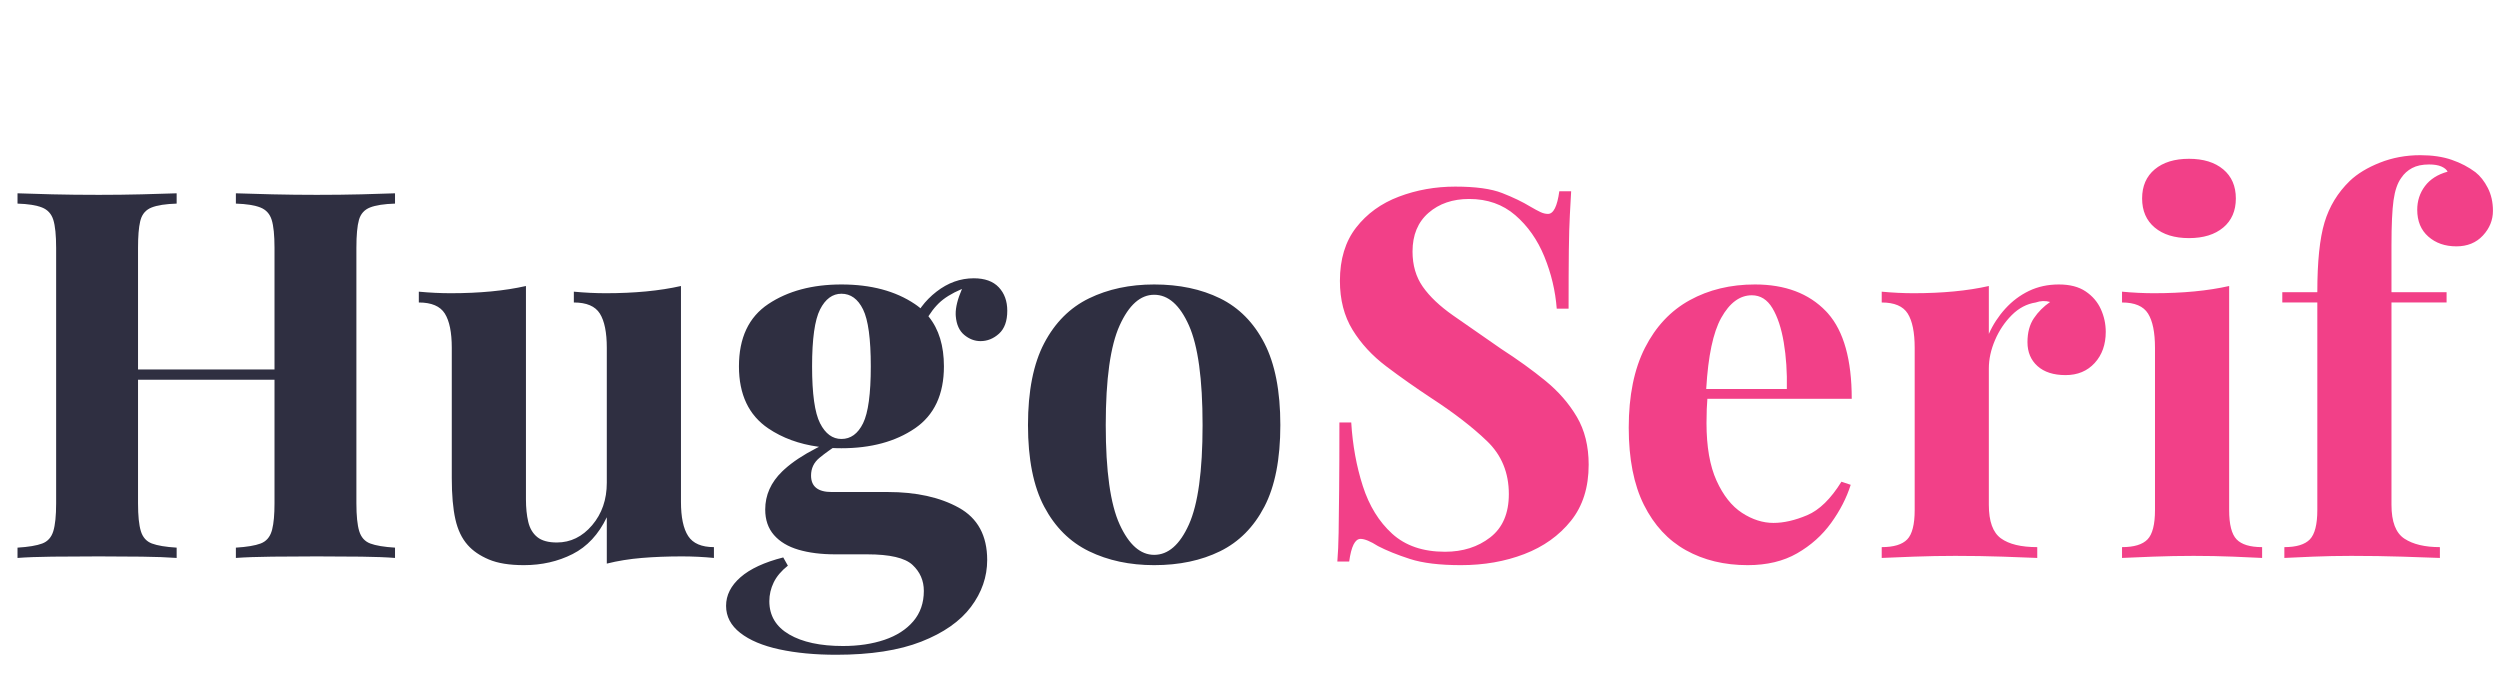
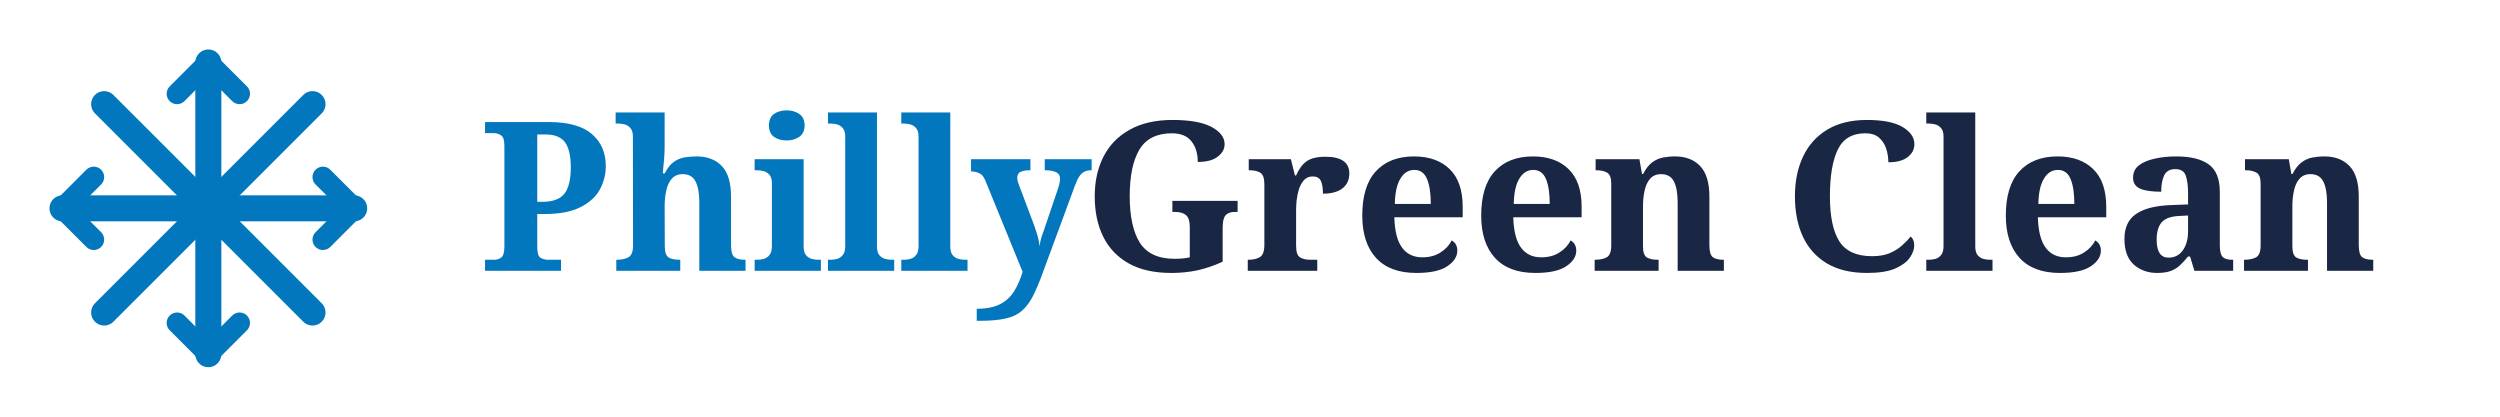
- <svg xmlns="http://www.w3.org/2000/svg" width="233px" height="64px" viewBox="0 0 233 64" version="1.1">
-   <g id="logo-hugo-serif" fill-rule="nonzero">
-     <path id="Hugo" fill="#2F2F41" d="M36.816,52 L36.816,51.04 C35.792,50.976 35.024,50.848 34.512,50.656 C34,50.464 33.656,50.08 33.48,49.504 C33.304,48.928 33.216,48.064 33.216,46.912 L33.216,46.912 L33.216,23.104 C33.216,21.92 33.296,21.048 33.456,20.488 C33.616,19.928 33.96,19.544 34.488,19.336 C35.016,19.128 35.792,19.008 36.816,18.976 L36.816,18.976 L36.816,18.016 C36.016,18.048 34.968,18.08 33.672,18.112 C32.376,18.144 30.992,18.16 29.52,18.16 C28.144,18.16 26.76,18.144 25.368,18.112 C23.976,18.08 22.848,18.048 21.984,18.016 L21.984,18.016 L21.984,18.976 C22.976,19.008 23.736,19.128 24.264,19.336 C24.792,19.544 25.144,19.928 25.32,20.488 C25.496,21.048 25.584,21.92 25.584,23.104 L25.584,23.104 L25.584,34.432 L12.864,34.432 L12.864,23.104 C12.864,22.028 12.93,21.209 13.062,20.648 L13.104,20.488 C13.264,19.928 13.608,19.544 14.136,19.336 C14.664,19.128 15.44,19.008 16.464,18.976 L16.464,18.976 L16.464,18.016 C15.6,18.048 14.512,18.08 13.2,18.112 C11.888,18.144 10.56,18.16 9.216,18.16 C7.648,18.16 6.2,18.144 4.872,18.112 C3.544,18.08 2.464,18.048 1.632,18.016 L1.632,18.016 L1.632,18.976 C2.624,19.008 3.384,19.128 3.912,19.336 C4.44,19.544 4.792,19.928 4.968,20.488 C5.144,21.048 5.232,21.92 5.232,23.104 L5.232,23.104 L5.232,46.912 C5.232,48.064 5.144,48.928 4.968,49.504 C4.792,50.08 4.448,50.464 3.936,50.656 C3.424,50.848 2.656,50.976 1.632,51.04 L1.632,51.04 L1.632,52 C2.464,51.936 3.544,51.896 4.872,51.88 C6.2,51.864 7.648,51.856 9.216,51.856 C10.56,51.856 11.888,51.864 13.2,51.88 C14.512,51.896 15.6,51.936 16.464,52 L16.464,52 L16.464,51.04 C15.44,50.976 14.672,50.848 14.16,50.656 C13.648,50.464 13.304,50.08 13.128,49.504 C12.952,48.928 12.864,48.064 12.864,46.912 L12.864,46.912 L12.864,35.392 L25.584,35.392 L25.584,46.912 C25.584,47.959 25.511,48.769 25.366,49.34 L25.32,49.504 C25.144,50.08 24.8,50.464 24.288,50.656 C23.776,50.848 23.008,50.976 21.984,51.04 L21.984,51.04 L21.984,52 C22.848,51.936 23.976,51.896 25.368,51.88 C26.76,51.864 28.144,51.856 29.52,51.856 C30.992,51.856 32.376,51.864 33.672,51.88 C34.968,51.896 36.016,51.936 36.816,52 L36.816,52 Z M48.826,52.672 C50.49,52.672 52.002,52.328 53.362,51.64 C54.722,50.952 55.786,49.808 56.554,48.208 L56.554,48.208 L56.554,52.528 C57.578,52.272 58.666,52.096 59.818,52 C60.97,51.904 62.218,51.856 63.562,51.856 C64.554,51.856 65.546,51.904 66.538,52 L66.538,52 L66.538,50.992 C65.386,50.992 64.586,50.648 64.138,49.96 C63.69,49.272 63.466,48.208 63.466,46.768 L63.466,46.768 L63.466,26.656 C62.474,26.88 61.394,27.048 60.226,27.16 C59.058,27.272 57.802,27.328 56.458,27.328 C55.498,27.328 54.506,27.28 53.482,27.184 L53.482,27.184 L53.482,28.192 C54.666,28.192 55.474,28.536 55.906,29.224 C56.338,29.912 56.554,30.976 56.554,32.416 L56.554,32.416 L56.554,44.992 C56.554,46.56 56.098,47.88 55.186,48.952 C54.274,50.024 53.178,50.56 51.898,50.56 C51.098,50.56 50.49,50.392 50.074,50.056 C49.658,49.72 49.378,49.248 49.234,48.64 C49.09,48.032 49.018,47.328 49.018,46.528 L49.018,46.528 L49.018,26.656 C48.026,26.88 46.946,27.048 45.778,27.16 C44.61,27.272 43.354,27.328 42.01,27.328 C41.05,27.328 40.058,27.28 39.034,27.184 L39.034,27.184 L39.034,28.192 C40.218,28.192 41.026,28.536 41.458,29.224 C41.89,29.912 42.106,30.976 42.106,32.416 L42.106,32.416 L42.106,44.56 C42.106,46.128 42.218,47.408 42.442,48.4 C42.666,49.392 43.05,50.192 43.594,50.8 C44.074,51.344 44.73,51.792 45.562,52.144 C46.394,52.496 47.482,52.672 48.826,52.672 Z M77.942,61.024 C81.142,61.024 83.782,60.616 85.862,59.8 C87.942,58.984 89.486,57.904 90.494,56.56 C91.502,55.216 92.006,53.76 92.006,52.192 C92.006,49.92 91.126,48.296 89.366,47.32 C87.606,46.344 85.398,45.856 82.742,45.856 L82.742,45.856 L77.51,45.856 C76.23,45.856 75.59,45.344 75.59,44.32 C75.59,43.648 75.854,43.096 76.382,42.664 C76.646,42.448 76.92,42.238 77.204,42.034 L77.603,41.757 L77.973,41.77 L77.973,41.77 L78.422,41.776 C81.174,41.776 83.454,41.16 85.262,39.928 C87.07,38.696 87.974,36.768 87.974,34.144 C87.974,32.232 87.506,30.693 86.568,29.527 L86.528,29.48 L86.555,29.436 C86.786,29.074 87.032,28.752 87.295,28.469 L87.494,28.264 C87.992,27.78 88.693,27.343 89.597,26.956 L89.657,26.931 L89.638,26.976 C89.249,27.881 89.06,28.648 89.069,29.279 L89.078,29.464 C89.142,30.248 89.406,30.832 89.87,31.216 C90.334,31.6 90.838,31.792 91.382,31.792 C92.022,31.792 92.598,31.56 93.11,31.096 C93.622,30.632 93.878,29.92 93.878,28.96 C93.878,28.064 93.614,27.336 93.086,26.776 C92.558,26.216 91.782,25.936 90.758,25.936 C89.51,25.936 88.35,26.352 87.278,27.184 C86.742,27.6 86.28,28.068 85.892,28.588 L85.788,28.734 L85.679,28.642 C85.612,28.588 85.544,28.536 85.475,28.485 L85.262,28.336 C83.454,27.12 81.174,26.512 78.422,26.512 C75.702,26.512 73.43,27.12 71.606,28.336 C69.782,29.552 68.87,31.488 68.87,34.144 C68.87,36.768 69.782,38.696 71.606,39.928 C72.924,40.818 74.475,41.386 76.259,41.633 L76.336,41.643 L76.051,41.786 C74.847,42.407 73.87,43.055 73.12,43.732 L72.902,43.936 C71.846,44.96 71.318,46.144 71.318,47.488 C71.318,48.448 71.59,49.24 72.134,49.864 C72.678,50.488 73.438,50.944 74.414,51.232 C75.39,51.52 76.534,51.664 77.846,51.664 L77.846,51.664 L80.822,51.664 C82.934,51.664 84.342,51.992 85.046,52.648 C85.75,53.304 86.102,54.112 86.102,55.072 C86.102,56.192 85.774,57.136 85.118,57.904 C84.462,58.672 83.566,59.248 82.43,59.632 C81.294,60.016 80.006,60.208 78.566,60.208 C76.454,60.208 74.782,59.848 73.55,59.128 C72.318,58.408 71.702,57.376 71.702,56.032 C71.702,55.424 71.838,54.84 72.11,54.28 C72.382,53.72 72.822,53.2 73.43,52.72 L73.43,52.72 L72.998,51.952 C71.238,52.4 69.91,53.016 69.014,53.8 C68.118,54.584 67.67,55.472 67.67,56.464 C67.67,57.456 68.11,58.296 68.99,58.984 C69.87,59.672 71.086,60.184 72.638,60.52 C74.19,60.856 75.958,61.024 77.942,61.024 Z M78.422,40.912 C77.59,40.912 76.926,40.424 76.43,39.448 C75.934,38.472 75.686,36.704 75.686,34.144 C75.686,31.584 75.934,29.816 76.43,28.84 C76.926,27.864 77.59,27.376 78.422,27.376 C79.286,27.376 79.958,27.864 80.438,28.84 C80.918,29.816 81.158,31.584 81.158,34.144 C81.158,36.704 80.918,38.472 80.438,39.448 C79.958,40.424 79.286,40.912 78.422,40.912 Z M107.568,52.672 C109.904,52.672 111.952,52.24 113.712,51.376 C115.472,50.512 116.848,49.128 117.84,47.224 C118.832,45.32 119.328,42.784 119.328,39.616 C119.328,36.448 118.832,33.904 117.84,31.984 C116.848,30.064 115.472,28.672 113.712,27.808 C111.952,26.944 109.904,26.512 107.568,26.512 C105.296,26.512 103.272,26.944 101.496,27.808 C99.72,28.672 98.328,30.064 97.32,31.984 C96.312,33.904 95.808,36.448 95.808,39.616 C95.808,42.784 96.312,45.32 97.32,47.224 C98.328,49.128 99.72,50.512 101.496,51.376 C103.272,52.24 105.296,52.672 107.568,52.672 Z M107.568,51.712 C106.288,51.712 105.216,50.768 104.352,48.88 C103.488,46.992 103.056,43.904 103.056,39.616 C103.056,35.328 103.488,32.232 104.352,30.328 C105.216,28.424 106.288,27.472 107.568,27.472 C108.88,27.472 109.96,28.424 110.808,30.328 C111.656,32.232 112.08,35.328 112.08,39.616 C112.08,43.904 111.656,46.992 110.808,48.88 C109.96,50.768 108.88,51.712 107.568,51.712 Z" />
-     <path id="Serif" fill="#f24088" d="M136.16,52.672 C138.304,52.672 140.272,52.328 142.064,51.64 C143.856,50.952 145.304,49.92 146.408,48.544 C147.512,47.168 148.064,45.424 148.064,43.312 C148.064,41.584 147.696,40.096 146.96,38.848 C146.224,37.6 145.248,36.48 144.032,35.488 C142.816,34.496 141.44,33.504 139.904,32.512 C138.144,31.296 136.648,30.256 135.416,29.392 C134.184,28.528 133.248,27.64 132.608,26.728 C131.968,25.816 131.648,24.72 131.648,23.44 C131.648,21.904 132.144,20.704 133.136,19.84 C134.128,18.976 135.392,18.544 136.928,18.544 C138.624,18.544 140.056,19.048 141.224,20.056 C142.392,21.064 143.296,22.352 143.936,23.92 C144.576,25.488 144.96,27.104 145.088,28.768 L145.088,28.768 L146.192,28.768 C146.192,26.528 146.2,24.72 146.216,23.344 C146.232,21.968 146.264,20.856 146.312,20.008 C146.36,19.16 146.4,18.432 146.432,17.824 L146.432,17.824 L145.328,17.824 C145.136,19.232 144.784,19.936 144.272,19.936 C144.048,19.936 143.816,19.88 143.576,19.768 C143.336,19.656 143.024,19.488 142.64,19.264 C141.904,18.816 141.024,18.392 140,17.992 C138.976,17.592 137.52,17.392 135.632,17.392 C133.776,17.392 132.024,17.704 130.376,18.328 C128.728,18.952 127.4,19.912 126.392,21.208 C125.384,22.504 124.88,24.16 124.88,26.176 C124.88,27.936 125.272,29.456 126.056,30.736 C126.84,32.016 127.888,33.152 129.2,34.144 C130.512,35.136 131.92,36.128 133.424,37.12 C135.536,38.496 137.264,39.832 138.608,41.128 C139.952,42.424 140.624,44.064 140.624,46.048 C140.624,47.84 140.048,49.184 138.896,50.08 C137.744,50.976 136.336,51.424 134.672,51.424 C132.624,51.424 130.984,50.864 129.752,49.744 C128.52,48.624 127.608,47.144 127.016,45.304 C126.424,43.464 126.064,41.488 125.936,39.376 L125.936,39.376 L124.832,39.376 C124.832,41.904 124.824,43.992 124.808,45.64 C124.792,47.288 124.776,48.624 124.76,49.648 C124.744,50.672 124.704,51.568 124.64,52.336 L124.64,52.336 L125.744,52.336 C125.936,50.928 126.288,50.224 126.8,50.224 C127.184,50.224 127.728,50.448 128.432,50.896 C129.232,51.312 130.224,51.712 131.408,52.096 C132.592,52.48 134.176,52.672 136.16,52.672 Z M162.886,52.672 C164.678,52.672 166.214,52.304 167.494,51.568 C168.774,50.832 169.83,49.888 170.662,48.736 C171.494,47.584 172.102,46.4 172.486,45.184 L172.486,45.184 L171.622,44.896 C170.63,46.496 169.566,47.536 168.43,48.016 C167.294,48.496 166.246,48.736 165.286,48.736 C164.294,48.736 163.318,48.424 162.358,47.8 C161.398,47.176 160.606,46.176 159.982,44.8 C159.358,43.424 159.046,41.632 159.046,39.424 C159.046,38.976 159.054,38.544 159.07,38.128 C159.086,37.712 159.11,37.312 159.142,36.928 L159.124,37.168 L172.582,37.168 C172.582,33.532 171.84,30.875 170.357,29.197 L170.182,29.008 C168.582,27.344 166.374,26.512 163.558,26.512 C161.286,26.512 159.262,27 157.486,27.976 C155.71,28.952 154.318,30.432 153.31,32.416 C152.302,34.4 151.798,36.88 151.798,39.856 C151.798,42.768 152.27,45.168 153.214,47.056 C154.158,48.944 155.462,50.352 157.126,51.28 C158.79,52.208 160.71,52.672 162.886,52.672 Z M159.021,36.22 C159.2,33.175 159.664,30.979 160.414,29.632 C161.198,28.224 162.15,27.52 163.27,27.52 C164.07,27.52 164.71,27.92 165.19,28.72 C165.67,29.52 166.022,30.584 166.246,31.912 C166.47,33.24 166.566,34.688 166.534,36.256 L166.534,36.256 L159.018,36.256 L159.021,36.22 Z M189.872,52 L189.872,50.992 C188.368,50.992 187.24,50.72 186.488,50.176 C185.736,49.632 185.36,48.592 185.36,47.056 L185.36,47.056 L185.36,34.336 C185.36,33.472 185.552,32.592 185.936,31.696 C186.32,30.8 186.84,30.024 187.496,29.368 C188.152,28.712 188.896,28.32 189.728,28.192 C190.176,28.032 190.624,28.016 191.072,28.144 C190.464,28.56 189.96,29.064 189.56,29.656 C189.16,30.248 188.96,30.992 188.96,31.888 C188.96,32.816 189.272,33.56 189.896,34.12 C190.52,34.68 191.392,34.96 192.512,34.96 C193.632,34.96 194.536,34.584 195.224,33.832 C195.912,33.08 196.256,32.112 196.256,30.928 C196.256,30.192 196.104,29.488 195.8,28.816 C195.496,28.144 195.024,27.592 194.384,27.16 C193.744,26.728 192.912,26.512 191.888,26.512 C190.864,26.512 189.936,26.712 189.104,27.112 C188.272,27.512 187.536,28.064 186.896,28.768 C186.256,29.472 185.744,30.256 185.36,31.12 L185.36,31.12 L185.36,26.656 C184.368,26.88 183.288,27.048 182.12,27.16 C180.952,27.272 179.696,27.328 178.352,27.328 C177.392,27.328 176.4,27.28 175.376,27.184 L175.376,27.184 L175.376,28.192 C176.56,28.192 177.368,28.536 177.8,29.224 C178.232,29.912 178.448,30.976 178.448,32.416 L178.448,32.416 L178.448,47.536 C178.448,48.88 178.216,49.792 177.752,50.272 C177.288,50.752 176.496,50.992 175.376,50.992 L175.376,50.992 L175.376,52 C176.048,51.968 177.04,51.928 178.352,51.88 C179.664,51.832 180.96,51.808 182.24,51.808 C183.776,51.808 185.248,51.832 186.656,51.88 C188.064,51.928 189.136,51.968 189.872,52 L189.872,52 Z M204.013,22.192 C205.357,22.192 206.421,21.864 207.205,21.208 C207.989,20.552 208.381,19.648 208.381,18.496 C208.381,17.344 207.989,16.44 207.205,15.784 C206.421,15.128 205.357,14.8 204.013,14.8 C202.669,14.8 201.605,15.128 200.821,15.784 C200.037,16.44 199.645,17.344 199.645,18.496 C199.645,19.648 200.037,20.552 200.821,21.208 C201.605,21.864 202.669,22.192 204.013,22.192 Z M210.829,52 L210.829,50.992 C209.709,50.992 208.917,50.752 208.453,50.272 C207.989,49.792 207.757,48.88 207.757,47.536 L207.757,47.536 L207.757,26.656 C206.765,26.88 205.685,27.048 204.517,27.16 C203.349,27.272 202.093,27.328 200.749,27.328 C199.789,27.328 198.797,27.28 197.773,27.184 L197.773,27.184 L197.773,28.192 C198.957,28.192 199.765,28.536 200.197,29.224 C200.629,29.912 200.845,30.976 200.845,32.416 L200.845,32.416 L200.845,47.536 C200.845,48.88 200.613,49.792 200.149,50.272 C199.685,50.752 198.893,50.992 197.773,50.992 L197.773,50.992 L197.773,52 C198.413,51.968 199.373,51.928 200.653,51.88 C201.933,51.832 203.197,51.808 204.445,51.808 C205.693,51.808 206.925,51.832 208.141,51.88 C209.357,51.928 210.253,51.968 210.829,52 L210.829,52 Z M227.398,52 L227.398,50.992 C225.99,50.992 224.886,50.728 224.086,50.2 C223.286,49.672 222.886,48.624 222.886,47.056 L222.886,47.056 L222.886,28.192 L228.022,28.192 L228.022,27.232 L222.886,27.232 L222.886,22.864 C222.886,20.976 222.95,19.576 223.078,18.664 C223.206,17.752 223.446,17.056 223.798,16.576 C224.054,16.192 224.39,15.888 224.806,15.664 C225.222,15.44 225.75,15.328 226.39,15.328 C226.87,15.328 227.254,15.392 227.542,15.52 C227.83,15.648 228.022,15.808 228.118,16 C227.19,16.256 226.486,16.704 226.006,17.344 C225.526,17.984 225.286,18.72 225.286,19.552 C225.286,20.608 225.63,21.44 226.318,22.048 C227.006,22.656 227.878,22.96 228.934,22.96 C229.958,22.96 230.782,22.624 231.406,21.952 C232.03,21.28 232.342,20.512 232.342,19.648 C232.342,18.848 232.182,18.136 231.862,17.512 C231.542,16.888 231.158,16.4 230.71,16.048 C230.07,15.568 229.334,15.184 228.502,14.896 C227.67,14.608 226.694,14.464 225.574,14.464 C224.23,14.464 222.974,14.696 221.806,15.16 C220.638,15.624 219.702,16.192 218.998,16.864 C217.878,17.952 217.094,19.24 216.646,20.728 C216.198,22.216 215.974,24.384 215.974,27.232 L215.974,27.232 L212.71,27.232 L212.71,28.192 L215.974,28.192 L215.974,47.536 C215.974,48.88 215.742,49.792 215.278,50.272 C214.814,50.752 214.022,50.992 212.902,50.992 L212.902,50.992 L212.902,52 C213.51,51.968 214.398,51.928 215.566,51.88 C216.734,51.832 217.926,51.808 219.142,51.808 C220.806,51.808 222.39,51.832 223.894,51.88 C225.398,51.928 226.566,51.968 227.398,52 L227.398,52 Z" />
+ <svg xmlns="http://www.w3.org/2000/svg" width="240" height="40" viewBox="0 0 240 40">
+   <g transform="translate(4, 4)">
+     <line x1="16" y1="2" x2="16" y2="30" stroke="#0277BD" stroke-width="2.5" stroke-linecap="round" />
+     <line x1="2" y1="16" x2="30" y2="16" stroke="#0277BD" stroke-width="2.5" stroke-linecap="round" />
+     <line x1="6" y1="6" x2="26" y2="26" stroke="#0277BD" stroke-width="2.5" stroke-linecap="round" />
+     <line x1="26" y1="6" x2="6" y2="26" stroke="#0277BD" stroke-width="2.5" stroke-linecap="round" />
+     <line x1="16" y1="2" x2="13" y2="5" stroke="#0277BD" stroke-width="2" stroke-linecap="round" />
+     <line x1="16" y1="2" x2="19" y2="5" stroke="#0277BD" stroke-width="2" stroke-linecap="round" />
+     <line x1="16" y1="30" x2="13" y2="27" stroke="#0277BD" stroke-width="2" stroke-linecap="round" />
+     <line x1="16" y1="30" x2="19" y2="27" stroke="#0277BD" stroke-width="2" stroke-linecap="round" />
+     <line x1="2" y1="16" x2="5" y2="13" stroke="#0277BD" stroke-width="2" stroke-linecap="round" />
+     <line x1="2" y1="16" x2="5" y2="19" stroke="#0277BD" stroke-width="2" stroke-linecap="round" />
+     <line x1="30" y1="16" x2="27" y2="13" stroke="#0277BD" stroke-width="2" stroke-linecap="round" />
+     <line x1="30" y1="16" x2="27" y2="19" stroke="#0277BD" stroke-width="2" stroke-linecap="round" />
  </g>
+   <text x="46" y="26" font-family="Georgia, serif" font-size="20" font-weight="bold" fill="#0277BD">Philly</text>
+   <text x="104" y="26" font-family="Georgia, serif" font-size="20" font-weight="bold" fill="#1a2744">Green Clean</text>
</svg>
